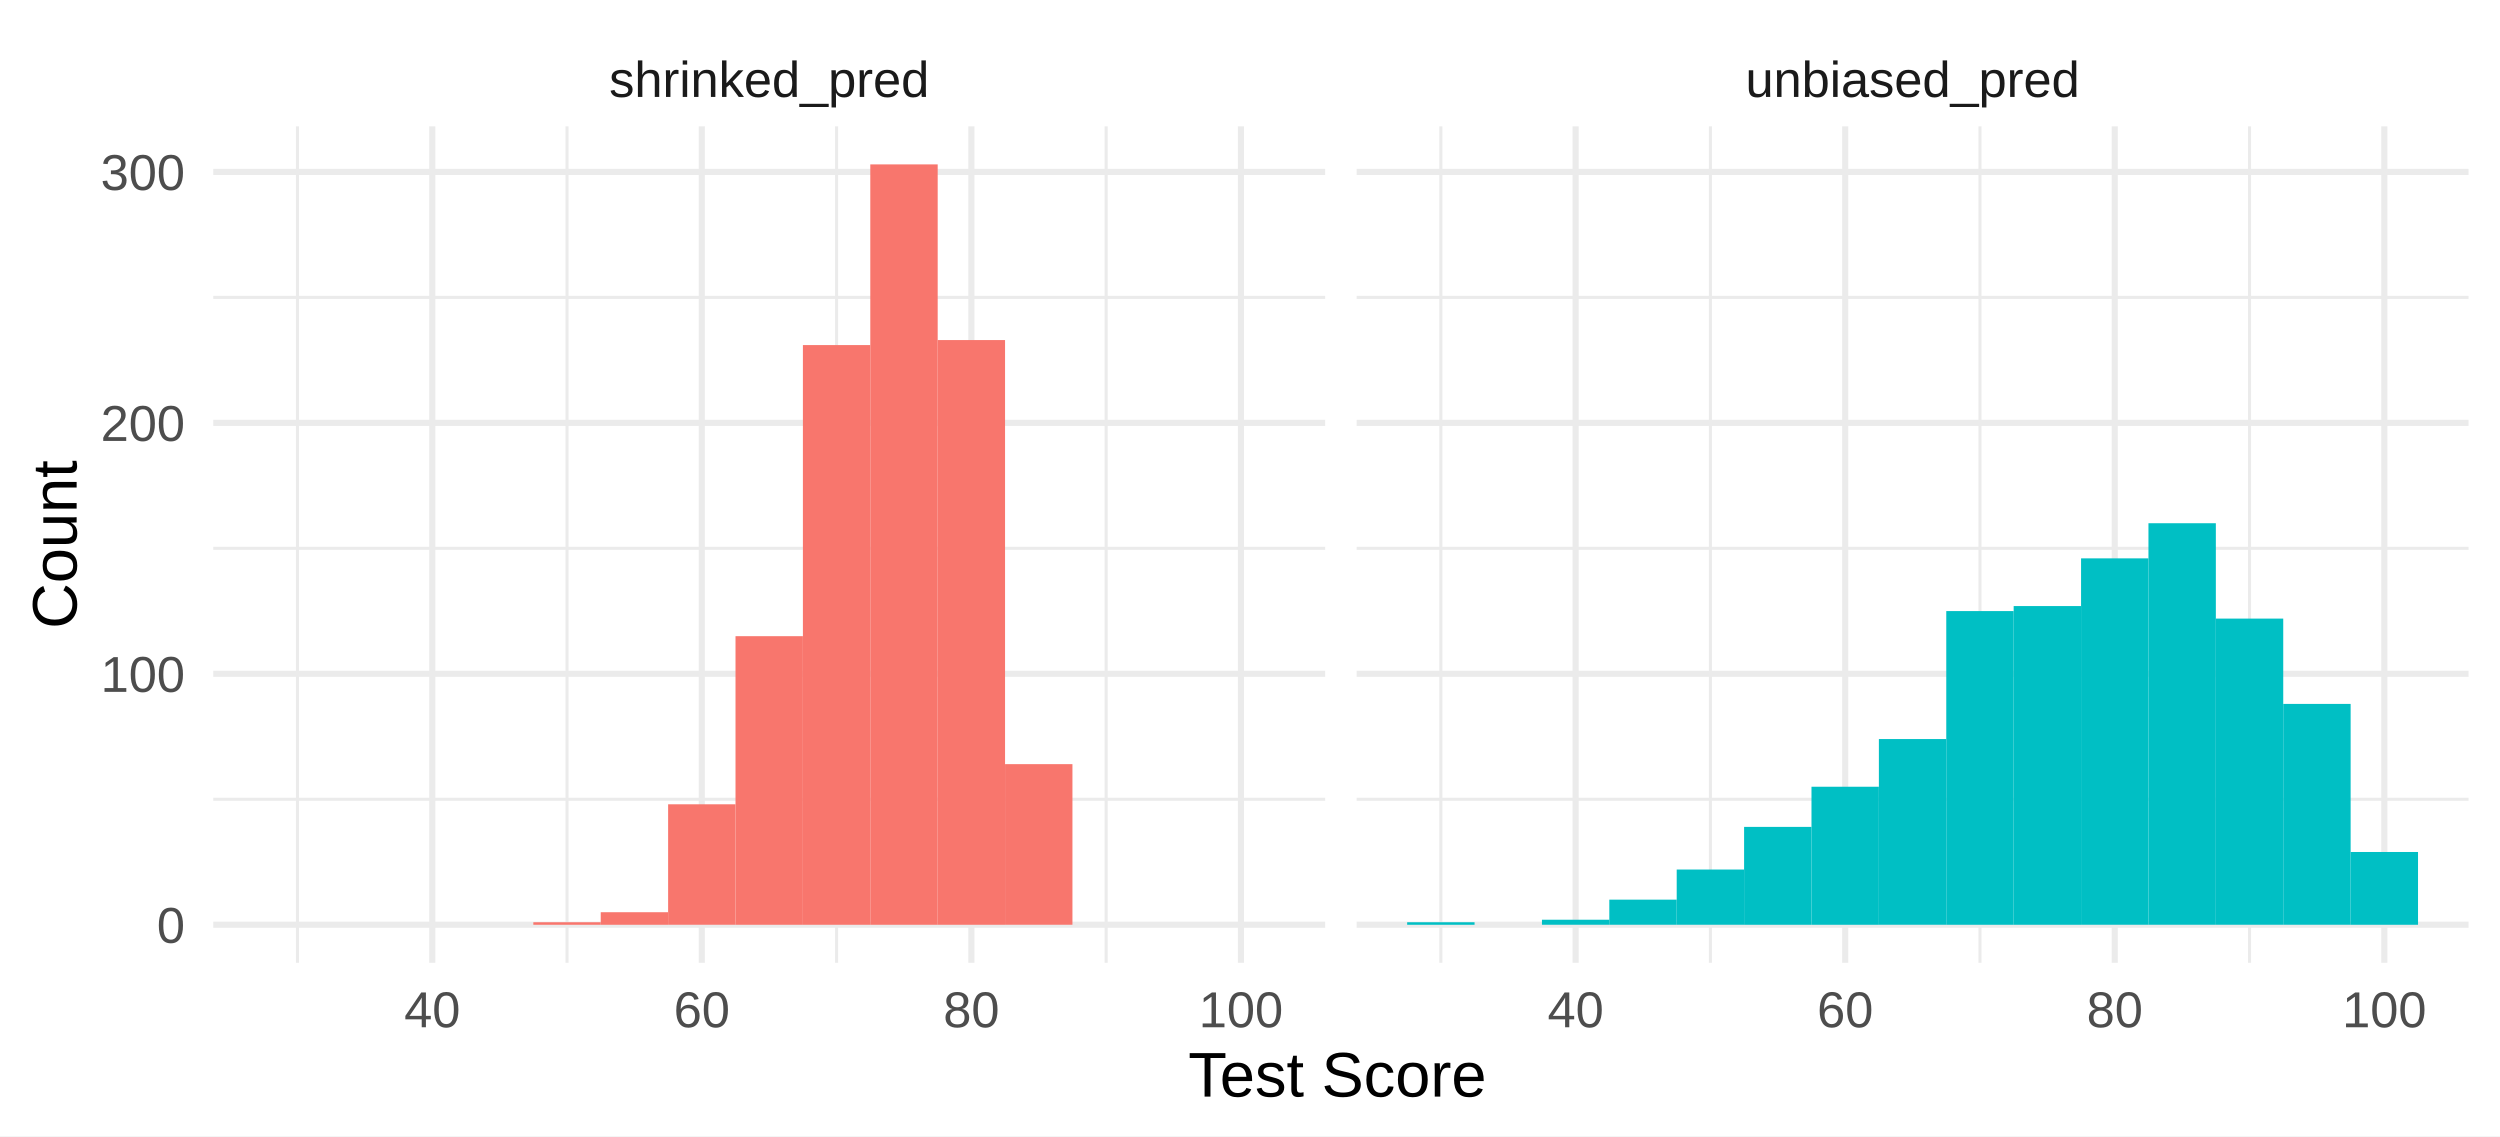
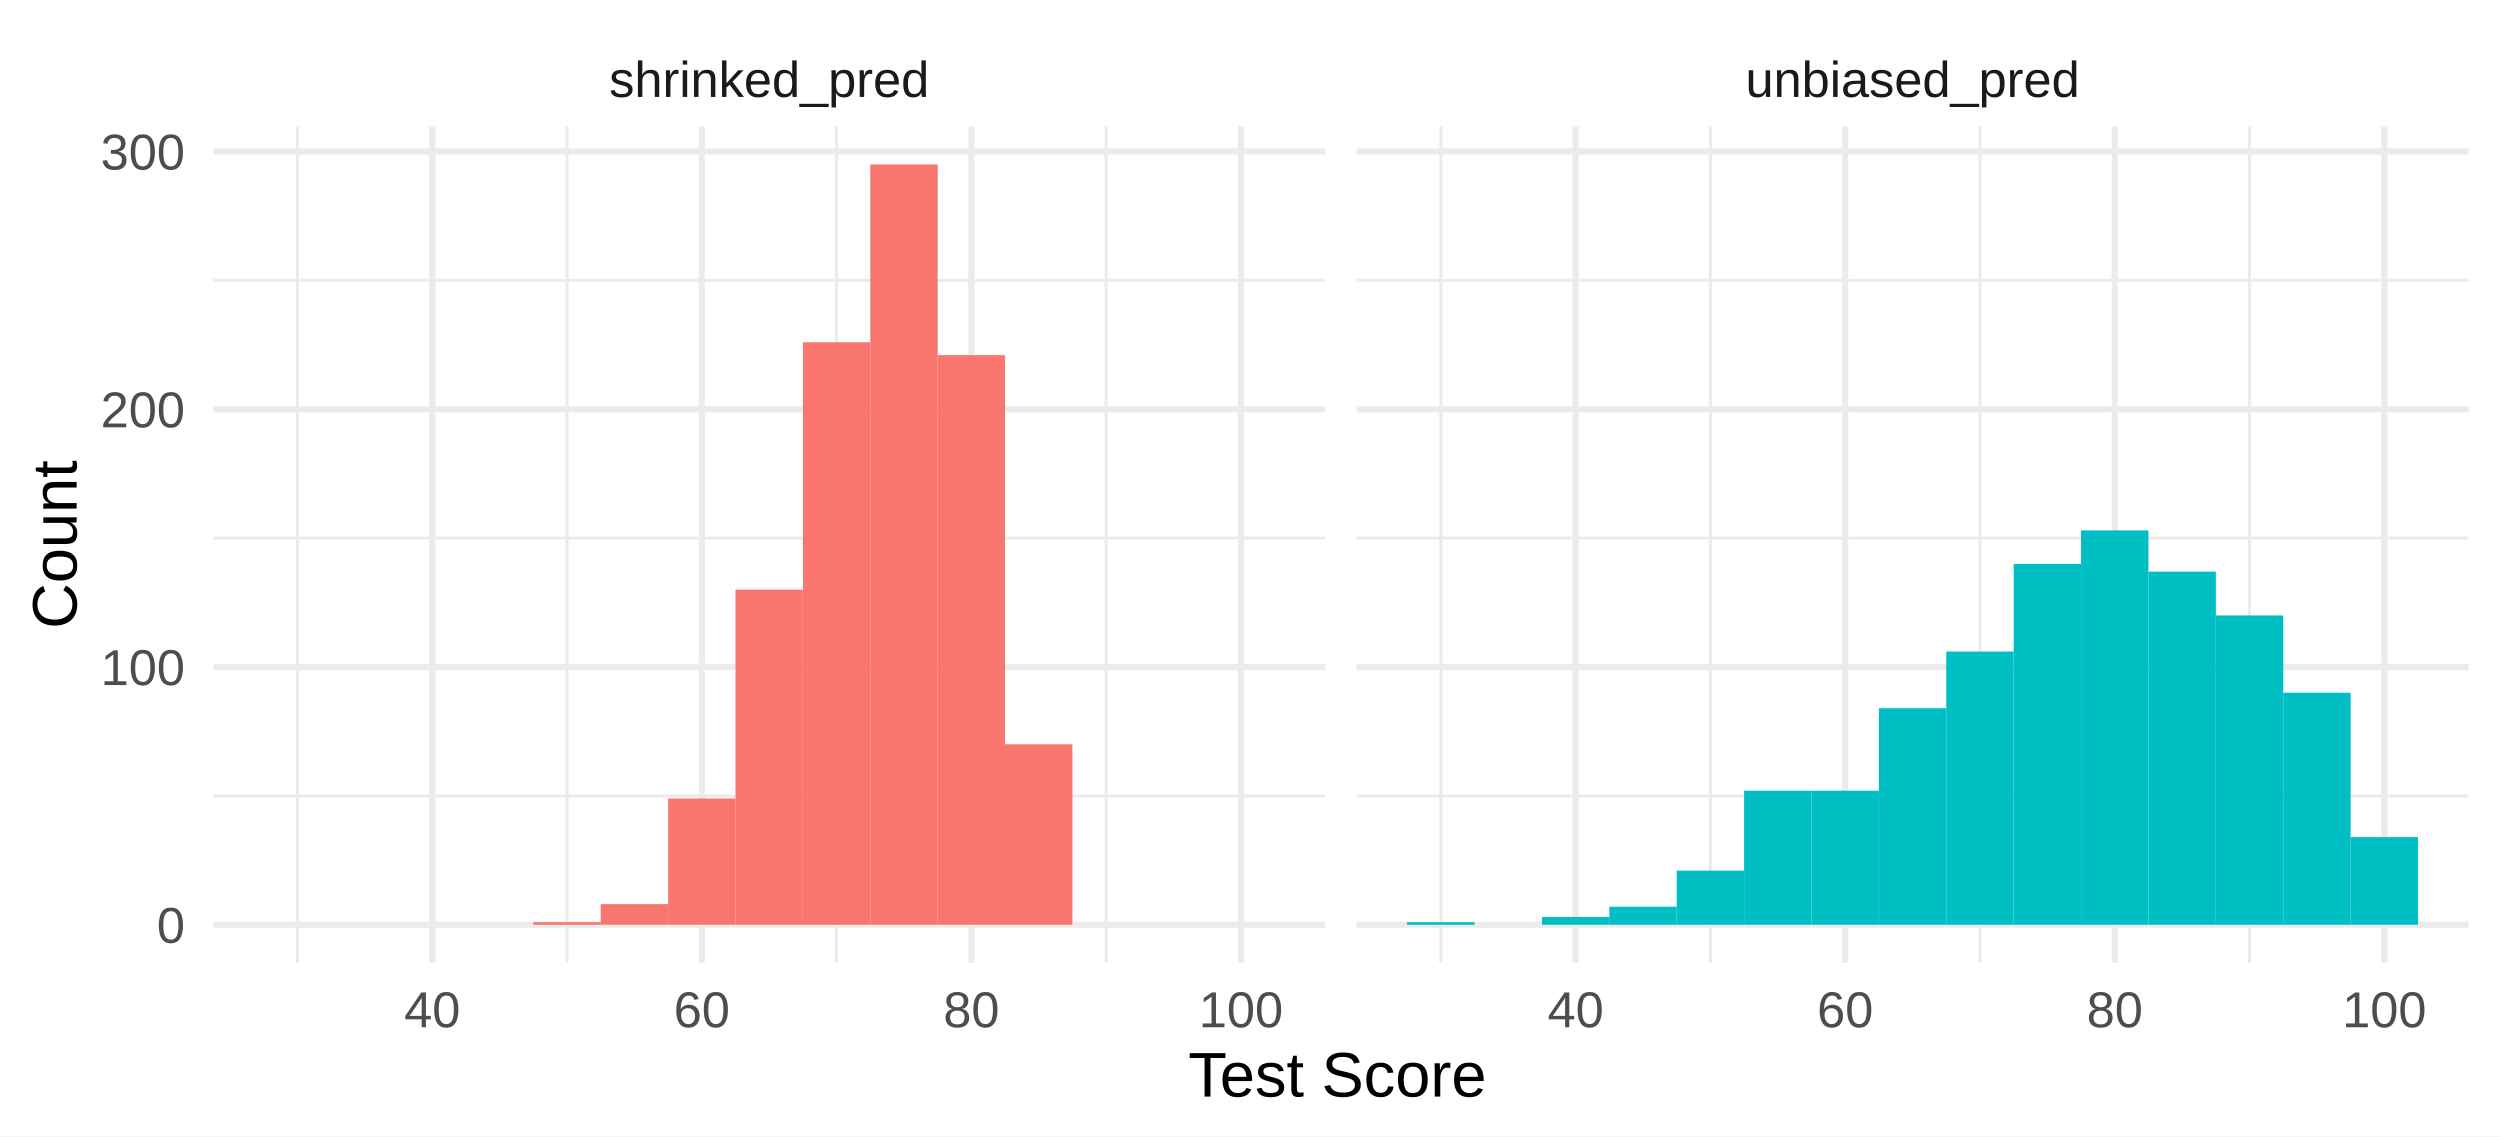
<svg xmlns="http://www.w3.org/2000/svg" viewBox="0 0 792.00 360.00">
  <defs>
    <style type="text/css">
    line, polyline, path, rect, circle {
      fill: none;
      stroke: #000000;
      stroke-linecap: round;
      stroke-linejoin: round;
      stroke-miterlimit: 10.00;
    }
  </style>
  </defs>
  <rect width="100%" height="100%" style="stroke: none; fill: #FFFFFF;" />
  <defs>
    <clipPath id="cpNjcuNTUwOHw0MTkuODEzfDMwNS4wMDl8NDAuMDMwOQ==">
      <rect x="67.55" y="40.03" width="352.26" height="264.98" />
    </clipPath>
  </defs>
-   <polyline points="67.55,253.21 419.81,253.21 " style="stroke-width: 0.97; stroke: #EBEBEB; stroke-linecap: butt;" clip-path="url(#cpNjcuNTUwOHw0MTkuODEzfDMwNS4wMDl8NDAuMDMwOQ==)" />
-   <polyline points="67.55,173.71 419.81,173.71 " style="stroke-width: 0.97; stroke: #EBEBEB; stroke-linecap: butt;" clip-path="url(#cpNjcuNTUwOHw0MTkuODEzfDMwNS4wMDl8NDAuMDMwOQ==)" />
-   <polyline points="67.55,94.21 419.81,94.21 " style="stroke-width: 0.97; stroke: #EBEBEB; stroke-linecap: butt;" clip-path="url(#cpNjcuNTUwOHw0MTkuODEzfDMwNS4wMDl8NDAuMDMwOQ==)" />
+   <polyline points="67.55,252.14 419.81,252.14 " style="stroke-width: 0.97; stroke: #EBEBEB; stroke-linecap: butt;" clip-path="url(#cpNjcuNTUwOHw0MTkuODEzfDMwNS4wMDl8NDAuMDMwOQ==)" />
+   <polyline points="67.55,170.48 419.81,170.48 " style="stroke-width: 0.97; stroke: #EBEBEB; stroke-linecap: butt;" clip-path="url(#cpNjcuNTUwOHw0MTkuODEzfDMwNS4wMDl8NDAuMDMwOQ==)" />
+   <polyline points="67.55,88.82 419.81,88.82 " style="stroke-width: 0.97; stroke: #EBEBEB; stroke-linecap: butt;" clip-path="url(#cpNjcuNTUwOHw0MTkuODEzfDMwNS4wMDl8NDAuMDMwOQ==)" />
  <polyline points="94.24,305.01 94.24,40.03 " style="stroke-width: 0.97; stroke: #EBEBEB; stroke-linecap: butt;" clip-path="url(#cpNjcuNTUwOHw0MTkuODEzfDMwNS4wMDl8NDAuMDMwOQ==)" />
  <polyline points="179.63,305.01 179.63,40.03 " style="stroke-width: 0.97; stroke: #EBEBEB; stroke-linecap: butt;" clip-path="url(#cpNjcuNTUwOHw0MTkuODEzfDMwNS4wMDl8NDAuMDMwOQ==)" />
  <polyline points="265.03,305.01 265.03,40.03 " style="stroke-width: 0.97; stroke: #EBEBEB; stroke-linecap: butt;" clip-path="url(#cpNjcuNTUwOHw0MTkuODEzfDMwNS4wMDl8NDAuMDMwOQ==)" />
  <polyline points="350.43,305.01 350.43,40.03 " style="stroke-width: 0.97; stroke: #EBEBEB; stroke-linecap: butt;" clip-path="url(#cpNjcuNTUwOHw0MTkuODEzfDMwNS4wMDl8NDAuMDMwOQ==)" />
  <polyline points="67.55,292.96 419.81,292.96 " style="stroke-width: 1.94; stroke: #EBEBEB; stroke-linecap: butt;" clip-path="url(#cpNjcuNTUwOHw0MTkuODEzfDMwNS4wMDl8NDAuMDMwOQ==)" />
-   <polyline points="67.55,213.46 419.81,213.46 " style="stroke-width: 1.94; stroke: #EBEBEB; stroke-linecap: butt;" clip-path="url(#cpNjcuNTUwOHw0MTkuODEzfDMwNS4wMDl8NDAuMDMwOQ==)" />
-   <polyline points="67.55,133.96 419.81,133.96 " style="stroke-width: 1.94; stroke: #EBEBEB; stroke-linecap: butt;" clip-path="url(#cpNjcuNTUwOHw0MTkuODEzfDMwNS4wMDl8NDAuMDMwOQ==)" />
-   <polyline points="67.55,54.46 419.81,54.46 " style="stroke-width: 1.94; stroke: #EBEBEB; stroke-linecap: butt;" clip-path="url(#cpNjcuNTUwOHw0MTkuODEzfDMwNS4wMDl8NDAuMDMwOQ==)" />
+   <polyline points="67.55,211.31 419.81,211.31 " style="stroke-width: 1.94; stroke: #EBEBEB; stroke-linecap: butt;" clip-path="url(#cpNjcuNTUwOHw0MTkuODEzfDMwNS4wMDl8NDAuMDMwOQ==)" />
+   <polyline points="67.55,129.65 419.81,129.65 " style="stroke-width: 1.94; stroke: #EBEBEB; stroke-linecap: butt;" clip-path="url(#cpNjcuNTUwOHw0MTkuODEzfDMwNS4wMDl8NDAuMDMwOQ==)" />
+   <polyline points="67.55,47.99 419.81,47.99 " style="stroke-width: 1.94; stroke: #EBEBEB; stroke-linecap: butt;" clip-path="url(#cpNjcuNTUwOHw0MTkuODEzfDMwNS4wMDl8NDAuMDMwOQ==)" />
  <polyline points="136.94,305.01 136.94,40.03 " style="stroke-width: 1.94; stroke: #EBEBEB; stroke-linecap: butt;" clip-path="url(#cpNjcuNTUwOHw0MTkuODEzfDMwNS4wMDl8NDAuMDMwOQ==)" />
  <polyline points="222.33,305.01 222.33,40.03 " style="stroke-width: 1.94; stroke: #EBEBEB; stroke-linecap: butt;" clip-path="url(#cpNjcuNTUwOHw0MTkuODEzfDMwNS4wMDl8NDAuMDMwOQ==)" />
  <polyline points="307.73,305.01 307.73,40.03 " style="stroke-width: 1.94; stroke: #EBEBEB; stroke-linecap: butt;" clip-path="url(#cpNjcuNTUwOHw0MTkuODEzfDMwNS4wMDl8NDAuMDMwOQ==)" />
  <polyline points="393.13,305.01 393.13,40.03 " style="stroke-width: 1.94; stroke: #EBEBEB; stroke-linecap: butt;" clip-path="url(#cpNjcuNTUwOHw0MTkuODEzfDMwNS4wMDl8NDAuMDMwOQ==)" />
  <rect x="83.56" y="292.96" width="21.35" height="0.00" style="stroke-width: 1.07; stroke: none; stroke-linecap: butt; fill: #F8766D;" clip-path="url(#cpNjcuNTUwOHw0MTkuODEzfDMwNS4wMDl8NDAuMDMwOQ==)" />
  <rect x="104.91" y="292.96" width="21.35" height="0.00" style="stroke-width: 1.07; stroke: none; stroke-linecap: butt; fill: #F8766D;" clip-path="url(#cpNjcuNTUwOHw0MTkuODEzfDMwNS4wMDl8NDAuMDMwOQ==)" />
  <rect x="126.26" y="292.96" width="21.35" height="0.00" style="stroke-width: 1.07; stroke: none; stroke-linecap: butt; fill: #F8766D;" clip-path="url(#cpNjcuNTUwOHw0MTkuODEzfDMwNS4wMDl8NDAuMDMwOQ==)" />
  <rect x="147.61" y="292.96" width="21.35" height="0.00" style="stroke-width: 1.07; stroke: none; stroke-linecap: butt; fill: #F8766D;" clip-path="url(#cpNjcuNTUwOHw0MTkuODEzfDMwNS4wMDl8NDAuMDMwOQ==)" />
-   <rect x="168.96" y="292.17" width="21.35" height="0.80" style="stroke-width: 1.07; stroke: none; stroke-linecap: butt; fill: #F8766D;" clip-path="url(#cpNjcuNTUwOHw0MTkuODEzfDMwNS4wMDl8NDAuMDMwOQ==)" />
-   <rect x="190.31" y="288.99" width="21.35" height="3.98" style="stroke-width: 1.07; stroke: none; stroke-linecap: butt; fill: #F8766D;" clip-path="url(#cpNjcuNTUwOHw0MTkuODEzfDMwNS4wMDl8NDAuMDMwOQ==)" />
-   <rect x="211.66" y="254.80" width="21.35" height="38.16" style="stroke-width: 1.07; stroke: none; stroke-linecap: butt; fill: #F8766D;" clip-path="url(#cpNjcuNTUwOHw0MTkuODEzfDMwNS4wMDl8NDAuMDMwOQ==)" />
-   <rect x="233.01" y="201.54" width="21.35" height="91.43" style="stroke-width: 1.07; stroke: none; stroke-linecap: butt; fill: #F8766D;" clip-path="url(#cpNjcuNTUwOHw0MTkuODEzfDMwNS4wMDl8NDAuMDMwOQ==)" />
-   <rect x="254.36" y="109.32" width="21.35" height="183.65" style="stroke-width: 1.07; stroke: none; stroke-linecap: butt; fill: #F8766D;" clip-path="url(#cpNjcuNTUwOHw0MTkuODEzfDMwNS4wMDl8NDAuMDMwOQ==)" />
+   <rect x="168.96" y="292.15" width="21.35" height="0.82" style="stroke-width: 1.07; stroke: none; stroke-linecap: butt; fill: #F8766D;" clip-path="url(#cpNjcuNTUwOHw0MTkuODEzfDMwNS4wMDl8NDAuMDMwOQ==)" />
+   <rect x="190.31" y="286.43" width="21.35" height="6.53" style="stroke-width: 1.07; stroke: none; stroke-linecap: butt; fill: #F8766D;" clip-path="url(#cpNjcuNTUwOHw0MTkuODEzfDMwNS4wMDl8NDAuMDMwOQ==)" />
+   <rect x="211.66" y="252.95" width="21.35" height="40.01" style="stroke-width: 1.07; stroke: none; stroke-linecap: butt; fill: #F8766D;" clip-path="url(#cpNjcuNTUwOHw0MTkuODEzfDMwNS4wMDl8NDAuMDMwOQ==)" />
+   <rect x="233.01" y="186.81" width="21.35" height="106.15" style="stroke-width: 1.07; stroke: none; stroke-linecap: butt; fill: #F8766D;" clip-path="url(#cpNjcuNTUwOHw0MTkuODEzfDMwNS4wMDl8NDAuMDMwOQ==)" />
+   <rect x="254.36" y="108.42" width="21.35" height="184.55" style="stroke-width: 1.07; stroke: none; stroke-linecap: butt; fill: #F8766D;" clip-path="url(#cpNjcuNTUwOHw0MTkuODEzfDMwNS4wMDl8NDAuMDMwOQ==)" />
  <rect x="275.71" y="52.08" width="21.35" height="240.89" style="stroke-width: 1.07; stroke: none; stroke-linecap: butt; fill: #F8766D;" clip-path="url(#cpNjcuNTUwOHw0MTkuODEzfDMwNS4wMDl8NDAuMDMwOQ==)" />
-   <rect x="297.05" y="107.73" width="21.35" height="185.24" style="stroke-width: 1.07; stroke: none; stroke-linecap: butt; fill: #F8766D;" clip-path="url(#cpNjcuNTUwOHw0MTkuODEzfDMwNS4wMDl8NDAuMDMwOQ==)" />
-   <rect x="318.40" y="242.08" width="21.35" height="50.88" style="stroke-width: 1.07; stroke: none; stroke-linecap: butt; fill: #F8766D;" clip-path="url(#cpNjcuNTUwOHw0MTkuODEzfDMwNS4wMDl8NDAuMDMwOQ==)" />
+   <rect x="297.05" y="112.50" width="21.35" height="180.46" style="stroke-width: 1.07; stroke: none; stroke-linecap: butt; fill: #F8766D;" clip-path="url(#cpNjcuNTUwOHw0MTkuODEzfDMwNS4wMDl8NDAuMDMwOQ==)" />
+   <rect x="318.40" y="235.80" width="21.35" height="57.16" style="stroke-width: 1.07; stroke: none; stroke-linecap: butt; fill: #F8766D;" clip-path="url(#cpNjcuNTUwOHw0MTkuODEzfDMwNS4wMDl8NDAuMDMwOQ==)" />
  <rect x="339.75" y="292.96" width="21.35" height="0.00" style="stroke-width: 1.07; stroke: none; stroke-linecap: butt; fill: #F8766D;" clip-path="url(#cpNjcuNTUwOHw0MTkuODEzfDMwNS4wMDl8NDAuMDMwOQ==)" />
  <rect x="361.10" y="292.96" width="21.35" height="0.00" style="stroke-width: 1.07; stroke: none; stroke-linecap: butt; fill: #F8766D;" clip-path="url(#cpNjcuNTUwOHw0MTkuODEzfDMwNS4wMDl8NDAuMDMwOQ==)" />
  <rect x="382.45" y="292.96" width="21.35" height="0.00" style="stroke-width: 1.07; stroke: none; stroke-linecap: butt; fill: #F8766D;" clip-path="url(#cpNjcuNTUwOHw0MTkuODEzfDMwNS4wMDl8NDAuMDMwOQ==)" />
  <defs>
    <clipPath id="cpMHw3OTJ8MzYwfDA=">
      <rect x="0.00" y="0.00" width="792.00" height="360.00" />
    </clipPath>
  </defs>
  <defs>
    <clipPath id="cpNDI5Ljc3NXw3ODIuMDM3fDMwNS4wMDl8NDAuMDMwOQ==">
      <rect x="429.78" y="40.03" width="352.26" height="264.98" />
    </clipPath>
  </defs>
-   <polyline points="429.78,253.21 782.04,253.21 " style="stroke-width: 0.97; stroke: #EBEBEB; stroke-linecap: butt;" clip-path="url(#cpNDI5Ljc3NXw3ODIuMDM3fDMwNS4wMDl8NDAuMDMwOQ==)" />
-   <polyline points="429.78,173.71 782.04,173.71 " style="stroke-width: 0.97; stroke: #EBEBEB; stroke-linecap: butt;" clip-path="url(#cpNDI5Ljc3NXw3ODIuMDM3fDMwNS4wMDl8NDAuMDMwOQ==)" />
-   <polyline points="429.78,94.21 782.04,94.21 " style="stroke-width: 0.97; stroke: #EBEBEB; stroke-linecap: butt;" clip-path="url(#cpNDI5Ljc3NXw3ODIuMDM3fDMwNS4wMDl8NDAuMDMwOQ==)" />
+   <polyline points="429.78,252.14 782.04,252.14 " style="stroke-width: 0.97; stroke: #EBEBEB; stroke-linecap: butt;" clip-path="url(#cpNDI5Ljc3NXw3ODIuMDM3fDMwNS4wMDl8NDAuMDMwOQ==)" />
+   <polyline points="429.78,170.48 782.04,170.48 " style="stroke-width: 0.97; stroke: #EBEBEB; stroke-linecap: butt;" clip-path="url(#cpNDI5Ljc3NXw3ODIuMDM3fDMwNS4wMDl8NDAuMDMwOQ==)" />
+   <polyline points="429.78,88.82 782.04,88.82 " style="stroke-width: 0.97; stroke: #EBEBEB; stroke-linecap: butt;" clip-path="url(#cpNDI5Ljc3NXw3ODIuMDM3fDMwNS4wMDl8NDAuMDMwOQ==)" />
  <polyline points="456.46,305.01 456.46,40.03 " style="stroke-width: 0.97; stroke: #EBEBEB; stroke-linecap: butt;" clip-path="url(#cpNDI5Ljc3NXw3ODIuMDM3fDMwNS4wMDl8NDAuMDMwOQ==)" />
  <polyline points="541.86,305.01 541.86,40.03 " style="stroke-width: 0.97; stroke: #EBEBEB; stroke-linecap: butt;" clip-path="url(#cpNDI5Ljc3NXw3ODIuMDM3fDMwNS4wMDl8NDAuMDMwOQ==)" />
  <polyline points="627.26,305.01 627.26,40.03 " style="stroke-width: 0.97; stroke: #EBEBEB; stroke-linecap: butt;" clip-path="url(#cpNDI5Ljc3NXw3ODIuMDM3fDMwNS4wMDl8NDAuMDMwOQ==)" />
  <polyline points="712.65,305.01 712.65,40.03 " style="stroke-width: 0.97; stroke: #EBEBEB; stroke-linecap: butt;" clip-path="url(#cpNDI5Ljc3NXw3ODIuMDM3fDMwNS4wMDl8NDAuMDMwOQ==)" />
  <polyline points="429.78,292.96 782.04,292.96 " style="stroke-width: 1.94; stroke: #EBEBEB; stroke-linecap: butt;" clip-path="url(#cpNDI5Ljc3NXw3ODIuMDM3fDMwNS4wMDl8NDAuMDMwOQ==)" />
-   <polyline points="429.78,213.46 782.04,213.46 " style="stroke-width: 1.94; stroke: #EBEBEB; stroke-linecap: butt;" clip-path="url(#cpNDI5Ljc3NXw3ODIuMDM3fDMwNS4wMDl8NDAuMDMwOQ==)" />
-   <polyline points="429.78,133.96 782.04,133.96 " style="stroke-width: 1.94; stroke: #EBEBEB; stroke-linecap: butt;" clip-path="url(#cpNDI5Ljc3NXw3ODIuMDM3fDMwNS4wMDl8NDAuMDMwOQ==)" />
-   <polyline points="429.78,54.46 782.04,54.46 " style="stroke-width: 1.94; stroke: #EBEBEB; stroke-linecap: butt;" clip-path="url(#cpNDI5Ljc3NXw3ODIuMDM3fDMwNS4wMDl8NDAuMDMwOQ==)" />
+   <polyline points="429.78,211.31 782.04,211.31 " style="stroke-width: 1.94; stroke: #EBEBEB; stroke-linecap: butt;" clip-path="url(#cpNDI5Ljc3NXw3ODIuMDM3fDMwNS4wMDl8NDAuMDMwOQ==)" />
+   <polyline points="429.78,129.65 782.04,129.65 " style="stroke-width: 1.94; stroke: #EBEBEB; stroke-linecap: butt;" clip-path="url(#cpNDI5Ljc3NXw3ODIuMDM3fDMwNS4wMDl8NDAuMDMwOQ==)" />
+   <polyline points="429.78,47.99 782.04,47.99 " style="stroke-width: 1.94; stroke: #EBEBEB; stroke-linecap: butt;" clip-path="url(#cpNDI5Ljc3NXw3ODIuMDM3fDMwNS4wMDl8NDAuMDMwOQ==)" />
  <polyline points="499.16,305.01 499.16,40.03 " style="stroke-width: 1.94; stroke: #EBEBEB; stroke-linecap: butt;" clip-path="url(#cpNDI5Ljc3NXw3ODIuMDM3fDMwNS4wMDl8NDAuMDMwOQ==)" />
  <polyline points="584.56,305.01 584.56,40.03 " style="stroke-width: 1.94; stroke: #EBEBEB; stroke-linecap: butt;" clip-path="url(#cpNDI5Ljc3NXw3ODIuMDM3fDMwNS4wMDl8NDAuMDMwOQ==)" />
  <polyline points="669.95,305.01 669.95,40.03 " style="stroke-width: 1.94; stroke: #EBEBEB; stroke-linecap: butt;" clip-path="url(#cpNDI5Ljc3NXw3ODIuMDM3fDMwNS4wMDl8NDAuMDMwOQ==)" />
  <polyline points="755.35,305.01 755.35,40.03 " style="stroke-width: 1.94; stroke: #EBEBEB; stroke-linecap: butt;" clip-path="url(#cpNDI5Ljc3NXw3ODIuMDM3fDMwNS4wMDl8NDAuMDMwOQ==)" />
-   <rect x="445.79" y="292.17" width="21.35" height="0.80" style="stroke-width: 1.07; stroke: none; stroke-linecap: butt; fill: #00BFC4;" clip-path="url(#cpNDI5Ljc3NXw3ODIuMDM3fDMwNS4wMDl8NDAuMDMwOQ==)" />
+   <rect x="445.79" y="292.15" width="21.35" height="0.82" style="stroke-width: 1.07; stroke: none; stroke-linecap: butt; fill: #00BFC4;" clip-path="url(#cpNDI5Ljc3NXw3ODIuMDM3fDMwNS4wMDl8NDAuMDMwOQ==)" />
  <rect x="467.14" y="292.96" width="21.35" height="0.00" style="stroke-width: 1.07; stroke: none; stroke-linecap: butt; fill: #00BFC4;" clip-path="url(#cpNDI5Ljc3NXw3ODIuMDM3fDMwNS4wMDl8NDAuMDMwOQ==)" />
-   <rect x="488.49" y="291.37" width="21.35" height="1.59" style="stroke-width: 1.07; stroke: none; stroke-linecap: butt; fill: #00BFC4;" clip-path="url(#cpNDI5Ljc3NXw3ODIuMDM3fDMwNS4wMDl8NDAuMDMwOQ==)" />
-   <rect x="509.83" y="285.01" width="21.35" height="7.95" style="stroke-width: 1.07; stroke: none; stroke-linecap: butt; fill: #00BFC4;" clip-path="url(#cpNDI5Ljc3NXw3ODIuMDM3fDMwNS4wMDl8NDAuMDMwOQ==)" />
-   <rect x="531.18" y="275.47" width="21.35" height="17.49" style="stroke-width: 1.07; stroke: none; stroke-linecap: butt; fill: #00BFC4;" clip-path="url(#cpNDI5Ljc3NXw3ODIuMDM3fDMwNS4wMDl8NDAuMDMwOQ==)" />
-   <rect x="552.53" y="261.96" width="21.35" height="31.01" style="stroke-width: 1.07; stroke: none; stroke-linecap: butt; fill: #00BFC4;" clip-path="url(#cpNDI5Ljc3NXw3ODIuMDM3fDMwNS4wMDl8NDAuMDMwOQ==)" />
-   <rect x="573.88" y="249.24" width="21.35" height="43.73" style="stroke-width: 1.07; stroke: none; stroke-linecap: butt; fill: #00BFC4;" clip-path="url(#cpNDI5Ljc3NXw3ODIuMDM3fDMwNS4wMDl8NDAuMDMwOQ==)" />
-   <rect x="595.23" y="234.13" width="21.35" height="58.83" style="stroke-width: 1.07; stroke: none; stroke-linecap: butt; fill: #00BFC4;" clip-path="url(#cpNDI5Ljc3NXw3ODIuMDM3fDMwNS4wMDl8NDAuMDMwOQ==)" />
-   <rect x="616.58" y="193.59" width="21.35" height="99.38" style="stroke-width: 1.07; stroke: none; stroke-linecap: butt; fill: #00BFC4;" clip-path="url(#cpNDI5Ljc3NXw3ODIuMDM3fDMwNS4wMDl8NDAuMDMwOQ==)" />
-   <rect x="637.93" y="192.00" width="21.35" height="100.97" style="stroke-width: 1.07; stroke: none; stroke-linecap: butt; fill: #00BFC4;" clip-path="url(#cpNDI5Ljc3NXw3ODIuMDM3fDMwNS4wMDl8NDAuMDMwOQ==)" />
-   <rect x="659.28" y="176.89" width="21.35" height="116.07" style="stroke-width: 1.07; stroke: none; stroke-linecap: butt; fill: #00BFC4;" clip-path="url(#cpNDI5Ljc3NXw3ODIuMDM3fDMwNS4wMDl8NDAuMDMwOQ==)" />
-   <rect x="680.63" y="165.76" width="21.35" height="127.20" style="stroke-width: 1.07; stroke: none; stroke-linecap: butt; fill: #00BFC4;" clip-path="url(#cpNDI5Ljc3NXw3ODIuMDM3fDMwNS4wMDl8NDAuMDMwOQ==)" />
-   <rect x="701.98" y="195.97" width="21.35" height="96.99" style="stroke-width: 1.07; stroke: none; stroke-linecap: butt; fill: #00BFC4;" clip-path="url(#cpNDI5Ljc3NXw3ODIuMDM3fDMwNS4wMDl8NDAuMDMwOQ==)" />
-   <rect x="723.33" y="223.00" width="21.35" height="69.96" style="stroke-width: 1.07; stroke: none; stroke-linecap: butt; fill: #00BFC4;" clip-path="url(#cpNDI5Ljc3NXw3ODIuMDM3fDMwNS4wMDl8NDAuMDMwOQ==)" />
-   <rect x="744.68" y="269.91" width="21.35" height="23.06" style="stroke-width: 1.07; stroke: none; stroke-linecap: butt; fill: #00BFC4;" clip-path="url(#cpNDI5Ljc3NXw3ODIuMDM3fDMwNS4wMDl8NDAuMDMwOQ==)" />
+   <rect x="488.49" y="290.51" width="21.35" height="2.45" style="stroke-width: 1.07; stroke: none; stroke-linecap: butt; fill: #00BFC4;" clip-path="url(#cpNDI5Ljc3NXw3ODIuMDM3fDMwNS4wMDl8NDAuMDMwOQ==)" />
+   <rect x="509.83" y="287.25" width="21.35" height="5.72" style="stroke-width: 1.07; stroke: none; stroke-linecap: butt; fill: #00BFC4;" clip-path="url(#cpNDI5Ljc3NXw3ODIuMDM3fDMwNS4wMDl8NDAuMDMwOQ==)" />
+   <rect x="531.18" y="275.82" width="21.35" height="17.15" style="stroke-width: 1.07; stroke: none; stroke-linecap: butt; fill: #00BFC4;" clip-path="url(#cpNDI5Ljc3NXw3ODIuMDM3fDMwNS4wMDl8NDAuMDMwOQ==)" />
+   <rect x="552.53" y="250.50" width="21.35" height="42.46" style="stroke-width: 1.07; stroke: none; stroke-linecap: butt; fill: #00BFC4;" clip-path="url(#cpNDI5Ljc3NXw3ODIuMDM3fDMwNS4wMDl8NDAuMDMwOQ==)" />
+   <rect x="573.88" y="250.50" width="21.35" height="42.46" style="stroke-width: 1.07; stroke: none; stroke-linecap: butt; fill: #00BFC4;" clip-path="url(#cpNDI5Ljc3NXw3ODIuMDM3fDMwNS4wMDl8NDAuMDMwOQ==)" />
+   <rect x="595.23" y="224.37" width="21.35" height="68.59" style="stroke-width: 1.07; stroke: none; stroke-linecap: butt; fill: #00BFC4;" clip-path="url(#cpNDI5Ljc3NXw3ODIuMDM3fDMwNS4wMDl8NDAuMDMwOQ==)" />
+   <rect x="616.58" y="206.41" width="21.35" height="86.56" style="stroke-width: 1.07; stroke: none; stroke-linecap: butt; fill: #00BFC4;" clip-path="url(#cpNDI5Ljc3NXw3ODIuMDM3fDMwNS4wMDl8NDAuMDMwOQ==)" />
+   <rect x="637.93" y="178.64" width="21.35" height="114.32" style="stroke-width: 1.07; stroke: none; stroke-linecap: butt; fill: #00BFC4;" clip-path="url(#cpNDI5Ljc3NXw3ODIuMDM3fDMwNS4wMDl8NDAuMDMwOQ==)" />
+   <rect x="659.28" y="168.03" width="21.35" height="124.94" style="stroke-width: 1.07; stroke: none; stroke-linecap: butt; fill: #00BFC4;" clip-path="url(#cpNDI5Ljc3NXw3ODIuMDM3fDMwNS4wMDl8NDAuMDMwOQ==)" />
+   <rect x="680.63" y="181.09" width="21.35" height="111.87" style="stroke-width: 1.07; stroke: none; stroke-linecap: butt; fill: #00BFC4;" clip-path="url(#cpNDI5Ljc3NXw3ODIuMDM3fDMwNS4wMDl8NDAuMDMwOQ==)" />
+   <rect x="701.98" y="194.98" width="21.35" height="97.99" style="stroke-width: 1.07; stroke: none; stroke-linecap: butt; fill: #00BFC4;" clip-path="url(#cpNDI5Ljc3NXw3ODIuMDM3fDMwNS4wMDl8NDAuMDMwOQ==)" />
+   <rect x="723.33" y="219.47" width="21.35" height="73.49" style="stroke-width: 1.07; stroke: none; stroke-linecap: butt; fill: #00BFC4;" clip-path="url(#cpNDI5Ljc3NXw3ODIuMDM3fDMwNS4wMDl8NDAuMDMwOQ==)" />
+   <rect x="744.68" y="265.20" width="21.35" height="27.76" style="stroke-width: 1.07; stroke: none; stroke-linecap: butt; fill: #00BFC4;" clip-path="url(#cpNDI5Ljc3NXw3ODIuMDM3fDMwNS4wMDl8NDAuMDMwOQ==)" />
  <defs>
    <clipPath id="cpMHw3OTJ8MzYwfDA=">
      <rect x="0.00" y="0.00" width="792.00" height="360.00" />
    </clipPath>
  </defs>
  <defs>
    <clipPath id="cpNjcuNTUwOHw0MTkuODEzfDQwLjAzMDl8OS45NjI2NA==">
      <rect x="67.55" y="9.96" width="352.26" height="30.07" />
    </clipPath>
  </defs>
  <g clip-path="url(#cpNjcuNTUwOHw0MTkuODEzfDQwLjAzMDl8OS45NjI2NA==)">
    <text x="192.98" y="30.72" style="font-size: 16.00px; fill: #1A1A1A; font-family: Arial;" textLength="101.40px" lengthAdjust="spacingAndGlyphs">shrinked_pred</text>
  </g>
  <defs>
    <clipPath id="cpMHw3OTJ8MzYwfDA=">
      <rect x="0.00" y="0.00" width="792.00" height="360.00" />
    </clipPath>
  </defs>
  <defs>
    <clipPath id="cpNDI5Ljc3NXw3ODIuMDM3fDQwLjAzMDl8OS45NjI2NA==">
      <rect x="429.78" y="9.96" width="352.26" height="30.07" />
    </clipPath>
  </defs>
  <g clip-path="url(#cpNDI5Ljc3NXw3ODIuMDM3fDQwLjAzMDl8OS45NjI2NA==)">
    <text x="552.97" y="30.72" style="font-size: 16.00px; fill: #1A1A1A; font-family: Arial;" textLength="105.87px" lengthAdjust="spacingAndGlyphs">unbiased_pred</text>
  </g>
  <defs>
    <clipPath id="cpMHw3OTJ8MzYwfDA=">
      <rect x="0.00" y="0.00" width="792.00" height="360.00" />
    </clipPath>
  </defs>
  <g clip-path="url(#cpMHw3OTJ8MzYwfDA=)">
    <text x="128.04" y="325.43" style="font-size: 16.00px; fill: #4D4D4D; font-family: Arial;" textLength="17.80px" lengthAdjust="spacingAndGlyphs">40</text>
  </g>
  <g clip-path="url(#cpMHw3OTJ8MzYwfDA=)">
    <text x="213.43" y="325.43" style="font-size: 16.00px; fill: #4D4D4D; font-family: Arial;" textLength="17.80px" lengthAdjust="spacingAndGlyphs">60</text>
  </g>
  <g clip-path="url(#cpMHw3OTJ8MzYwfDA=)">
    <text x="298.83" y="325.43" style="font-size: 16.00px; fill: #4D4D4D; font-family: Arial;" textLength="17.80px" lengthAdjust="spacingAndGlyphs">80</text>
  </g>
  <g clip-path="url(#cpMHw3OTJ8MzYwfDA=)">
    <text x="379.78" y="325.43" style="font-size: 16.00px; fill: #4D4D4D; font-family: Arial;" textLength="26.70px" lengthAdjust="spacingAndGlyphs">100</text>
  </g>
  <g clip-path="url(#cpMHw3OTJ8MzYwfDA=)">
    <text x="490.26" y="325.43" style="font-size: 16.00px; fill: #4D4D4D; font-family: Arial;" textLength="17.80px" lengthAdjust="spacingAndGlyphs">40</text>
  </g>
  <g clip-path="url(#cpMHw3OTJ8MzYwfDA=)">
    <text x="575.66" y="325.43" style="font-size: 16.00px; fill: #4D4D4D; font-family: Arial;" textLength="17.80px" lengthAdjust="spacingAndGlyphs">60</text>
  </g>
  <g clip-path="url(#cpMHw3OTJ8MzYwfDA=)">
    <text x="661.06" y="325.43" style="font-size: 16.00px; fill: #4D4D4D; font-family: Arial;" textLength="17.80px" lengthAdjust="spacingAndGlyphs">80</text>
  </g>
  <g clip-path="url(#cpMHw3OTJ8MzYwfDA=)">
    <text x="742.00" y="325.43" style="font-size: 16.00px; fill: #4D4D4D; font-family: Arial;" textLength="26.70px" lengthAdjust="spacingAndGlyphs">100</text>
  </g>
  <g clip-path="url(#cpMHw3OTJ8MzYwfDA=)">
    <text x="49.69" y="298.69" style="font-size: 16.00px; fill: #4D4D4D; font-family: Arial;" textLength="8.90px" lengthAdjust="spacingAndGlyphs">0</text>
  </g>
  <g clip-path="url(#cpMHw3OTJ8MzYwfDA=)">
-     <text x="31.89" y="219.19" style="font-size: 16.00px; fill: #4D4D4D; font-family: Arial;" textLength="26.70px" lengthAdjust="spacingAndGlyphs">100</text>
+     <text x="31.89" y="217.03" style="font-size: 16.00px; fill: #4D4D4D; font-family: Arial;" textLength="26.70px" lengthAdjust="spacingAndGlyphs">100</text>
  </g>
  <g clip-path="url(#cpMHw3OTJ8MzYwfDA=)">
-     <text x="31.89" y="139.69" style="font-size: 16.00px; fill: #4D4D4D; font-family: Arial;" textLength="26.70px" lengthAdjust="spacingAndGlyphs">200</text>
+     <text x="31.89" y="135.38" style="font-size: 16.00px; fill: #4D4D4D; font-family: Arial;" textLength="26.70px" lengthAdjust="spacingAndGlyphs">200</text>
  </g>
  <g clip-path="url(#cpMHw3OTJ8MzYwfDA=)">
-     <text x="31.89" y="60.19" style="font-size: 16.00px; fill: #4D4D4D; font-family: Arial;" textLength="26.70px" lengthAdjust="spacingAndGlyphs">300</text>
+     <text x="31.89" y="53.72" style="font-size: 16.00px; fill: #4D4D4D; font-family: Arial;" textLength="26.70px" lengthAdjust="spacingAndGlyphs">300</text>
  </g>
  <g clip-path="url(#cpMHw3OTJ8MzYwfDA=)">
    <text x="376.44" y="347.40" style="font-size: 20.00px; font-family: Arial;" textLength="96.70px" lengthAdjust="spacingAndGlyphs">Test Score</text>
  </g>
  <g clip-path="url(#cpMHw3OTJ8MzYwfDA=)">
    <text transform="translate(24.28,199.20) rotate(-90)" style="font-size: 20.00px; font-family: Arial;" textLength="53.37px" lengthAdjust="spacingAndGlyphs">Count</text>
  </g>
</svg>
